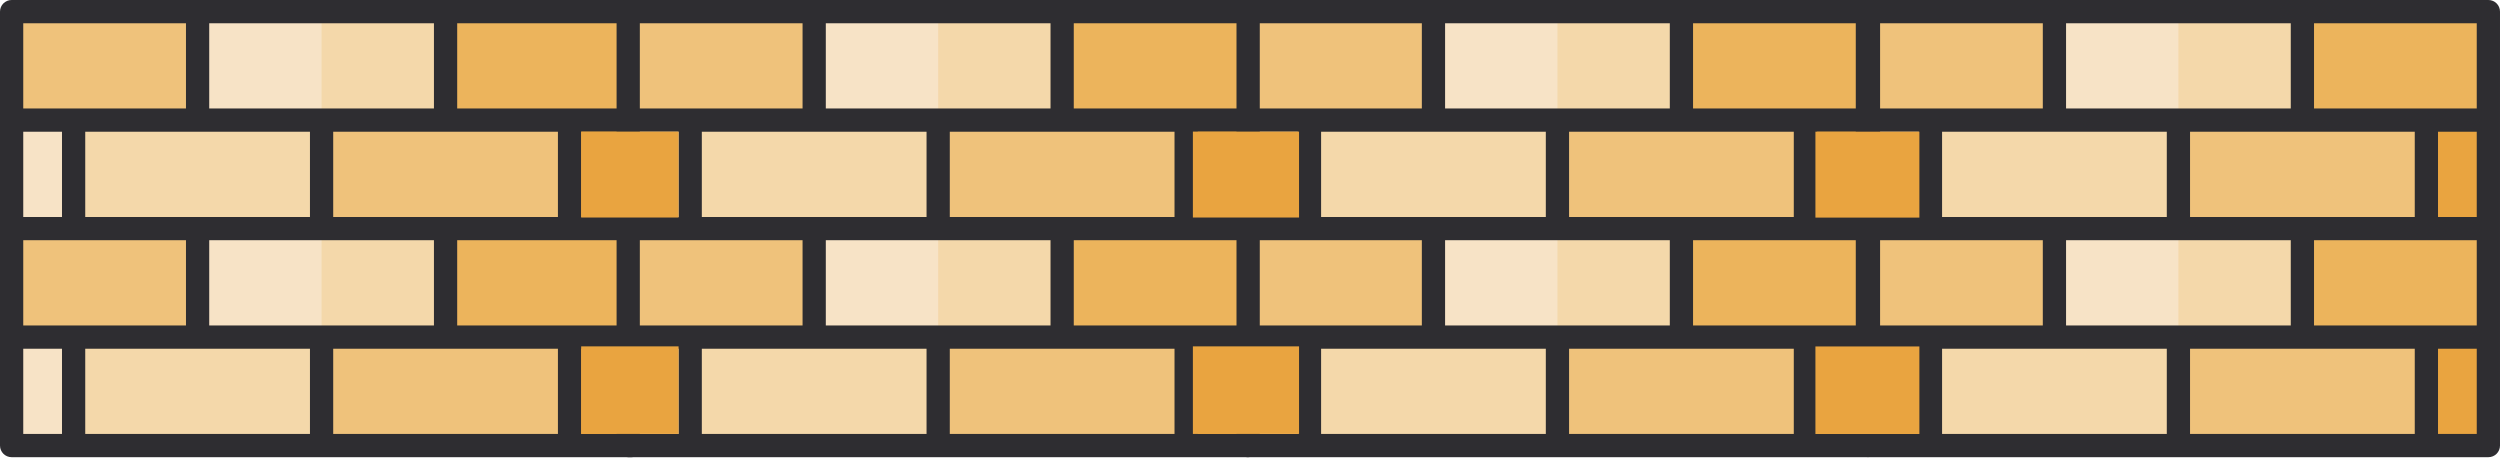
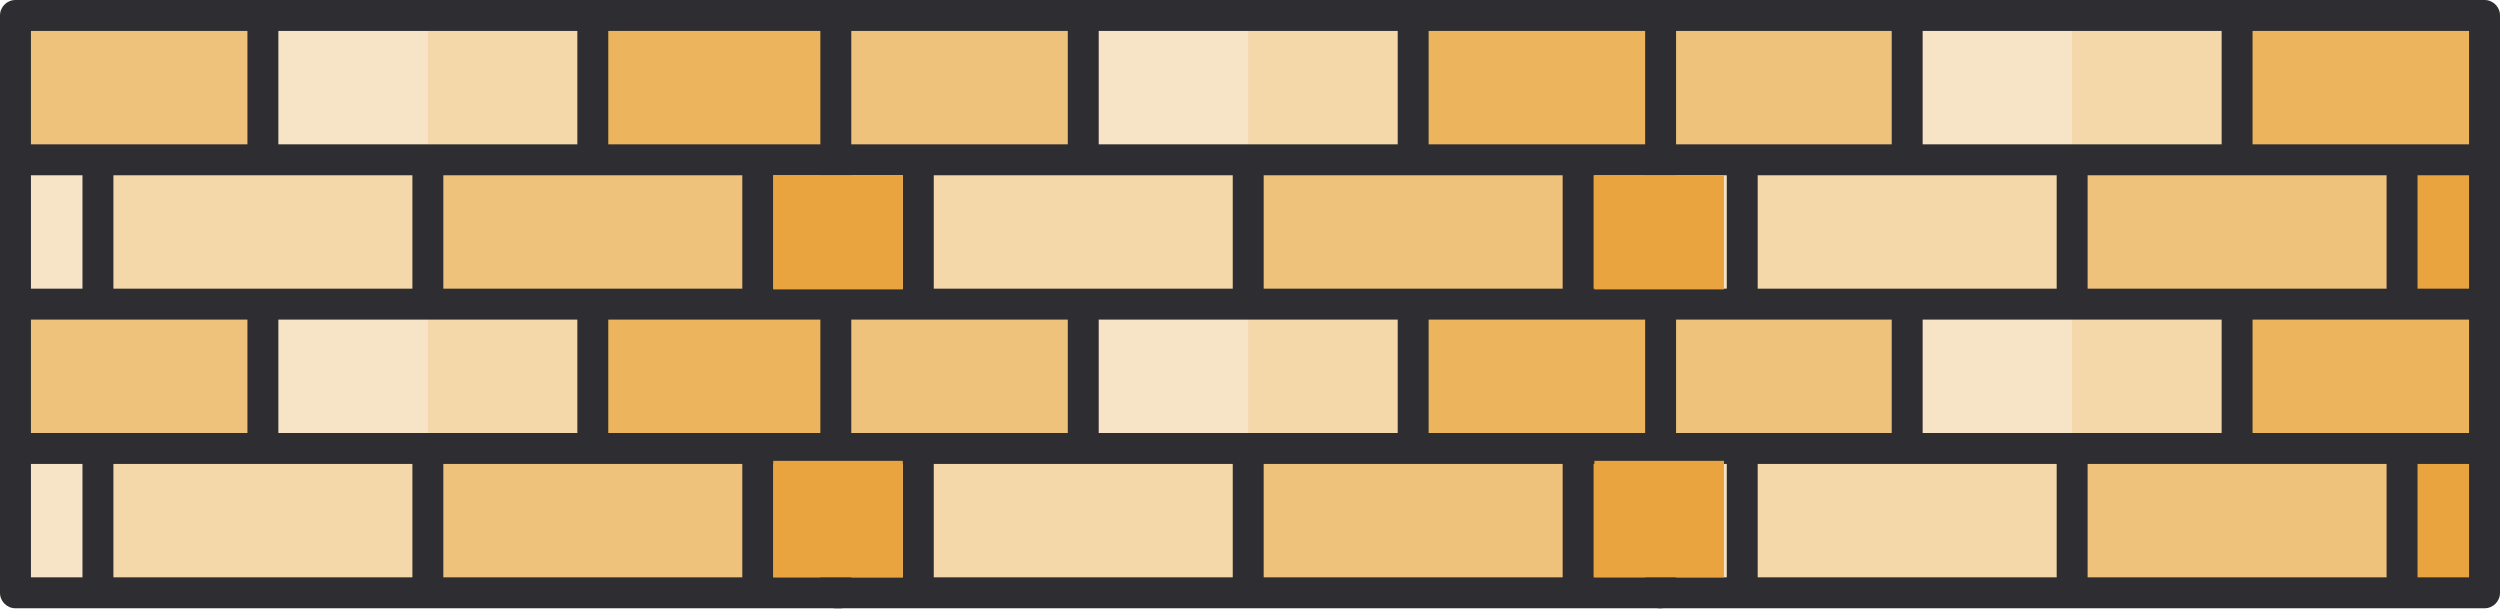
- <svg xmlns="http://www.w3.org/2000/svg" version="1.2" baseProfile="tiny" id="Layer_1" x="0px" y="0px" width="761.521px" height="139.263px" viewBox="0 0 761.521 139.263" xml:space="preserve">
+ <svg xmlns="http://www.w3.org/2000/svg" version="1.0" id="Layer_1" x="0px" y="0px" width="572.368px" height="139.263px" viewBox="0 0 572.368 139.263" enable-background="new 0 0 572.368 139.263" xml:space="preserve">
  <rect x="3.541" y="3.54" fill="#F7E3C6" width="94.416" height="132.183" />
  <g>
    <rect x="97.957" y="3.54" fill="#EFC27B" width="94.416" height="132.183" />
    <rect x="97.957" y="102.677" fill="#EFC27B" width="75.533" height="33.046" />
  </g>
  <g>
    <rect x="60.19" y="69.631" fill="#F7E3C6" width="75.533" height="33.046" />
    <rect x="60.19" y="3.54" fill="#F7E3C6" width="75.533" height="33.046" />
  </g>
  <g>
    <rect x="97.957" y="3.54" fill="#F4D8AA" width="37.767" height="33.046" />
    <rect x="97.957" y="69.631" fill="#F4D8AA" width="37.767" height="33.046" />
  </g>
  <rect x="3.541" y="3.54" fill="#EFC27B" width="56.65" height="33.046" />
  <rect x="135.723" y="3.54" fill="#ECB45C" width="56.649" height="33.046" />
  <rect x="3.541" y="69.631" fill="#EFC27B" width="56.65" height="33.046" />
  <rect x="135.723" y="69.631" fill="#ECB45C" width="56.649" height="33.046" />
  <g>
    <rect x="173.489" y="102.677" fill="#E9A440" width="18.883" height="33.046" />
    <rect x="173.489" y="36.586" fill="#E9A440" width="18.883" height="33.045" />
  </g>
  <rect x="22.424" y="102.677" fill="#F4D8AA" width="75.533" height="33.046" />
  <rect x="97.957" y="36.586" fill="#EFC27B" width="75.533" height="33.045" />
  <rect x="22.424" y="36.586" fill="#F4D8AA" width="75.533" height="33.045" />
  <path fill="#2E2D31" d="M192.372,0H3.541C1.585,0,0,1.585,0,3.54v132.183c0,1.955,1.585,3.54,3.541,3.54h188.832  c1.956,0,3.541-1.585,3.541-3.54V3.54C195.913,1.585,194.328,0,192.372,0z M139.263,99.137V73.172h49.568v25.965H139.263z   M63.73,99.137V73.172h68.452v25.965H63.73z M7.082,99.137V73.172h49.568v25.965H7.082z M94.416,40.127V66.09H25.964V40.127H94.416z   M169.949,40.127V66.09h-68.452V40.127H169.949z M188.832,40.127V66.09H177.03V40.127H188.832z M18.883,66.09H7.082V40.127h11.801  V66.09z M188.832,33.046h-49.568V7.081h49.568V33.046L188.832,33.046z M132.182,7.081v25.964H63.73V7.081H132.182z M56.649,7.081  v25.964H7.082V7.081H56.649z M7.082,106.218h11.801v25.964H7.082V106.218z M25.964,106.218h68.452v25.964H25.964V106.218z   M101.497,132.182v-25.964h68.452v25.964H101.497z M177.03,132.182v-25.964h11.802v25.964H177.03z" />
-   <rect x="569.148" y="3.54" fill="#F7E3C6" width="94.416" height="132.183" />
-   <g>
-     <rect x="663.564" y="3.54" fill="#EFC27B" width="94.415" height="132.183" />
-     <rect x="663.564" y="102.677" fill="#EFC27B" width="75.532" height="33.046" />
-   </g>
-   <g>
-     <rect x="625.798" y="69.631" fill="#F7E3C6" width="75.533" height="33.046" />
-     <rect x="625.798" y="3.54" fill="#F7E3C6" width="75.533" height="33.046" />
-   </g>
-   <g>
-     <rect x="663.564" y="3.54" fill="#F4D8AA" width="37.767" height="33.046" />
-     <rect x="663.564" y="69.631" fill="#F4D8AA" width="37.767" height="33.046" />
-   </g>
-   <rect x="569.148" y="3.54" fill="#EFC27B" width="56.649" height="33.046" />
-   <rect x="701.331" y="3.54" fill="#ECB45C" width="56.648" height="33.046" />
-   <rect x="569.148" y="69.631" fill="#EFC27B" width="56.649" height="33.046" />
-   <rect x="701.331" y="69.631" fill="#ECB45C" width="56.648" height="33.046" />
-   <g>
-     <rect x="739.097" y="102.677" fill="#E9A440" width="18.883" height="33.046" />
-     <rect x="739.097" y="36.586" fill="#E9A440" width="18.883" height="33.045" />
-   </g>
-   <rect x="588.032" y="102.677" fill="#F4D8AA" width="75.532" height="33.046" />
-   <rect x="663.564" y="36.586" fill="#EFC27B" width="75.532" height="33.045" />
-   <rect x="588.032" y="36.586" fill="#F4D8AA" width="75.532" height="33.045" />
-   <path fill="#2E2D31" d="M757.979,0H569.148c-1.956,0-3.54,1.585-3.54,3.54v132.183c0,1.955,1.584,3.54,3.54,3.54h188.831  c1.957,0,3.541-1.585,3.541-3.54V3.54C761.521,1.585,759.937,0,757.979,0z M704.87,99.137V73.172h49.568v25.965H704.87z   M629.339,99.137V73.172h68.451v25.965H629.339z M572.689,99.137V73.172h49.567v25.965H572.689z M660.024,40.127V66.09h-68.452  V40.127H660.024z M735.556,40.127V66.09h-68.451V40.127H735.556z M754.438,40.127V66.09h-11.801V40.127H754.438z M584.491,66.09  h-11.802V40.127h11.802V66.09z M754.438,33.046H704.87V7.081h49.568V33.046L754.438,33.046z M697.79,7.081v25.964h-68.451V7.081  H697.79z M622.257,7.081v25.964h-49.567V7.081H622.257z M572.689,106.218h11.802v25.964h-11.802V106.218z M591.572,106.218h68.452  v25.964h-68.452V106.218z M667.104,132.182v-25.964h68.451v25.964H667.104z M742.638,132.182v-25.964h11.801v25.964H742.638z" />
  <rect x="379.995" y="3.54" fill="#F7E3C6" width="94.416" height="132.183" />
  <g>
    <rect x="474.411" y="3.54" fill="#EFC27B" width="94.416" height="132.183" />
    <rect x="474.411" y="102.677" fill="#EFC27B" width="75.533" height="33.046" />
  </g>
  <g>
    <rect x="436.646" y="69.631" fill="#F7E3C6" width="75.533" height="33.046" />
    <rect x="436.646" y="3.54" fill="#F7E3C6" width="75.533" height="33.046" />
  </g>
  <g>
    <rect x="474.411" y="3.54" fill="#F4D8AA" width="37.768" height="33.046" />
    <rect x="474.411" y="69.631" fill="#F4D8AA" width="37.768" height="33.046" />
  </g>
  <rect x="379.995" y="3.54" fill="#EFC27B" width="56.65" height="33.046" />
  <rect x="512.179" y="3.54" fill="#ECB45C" width="56.648" height="33.046" />
  <rect x="379.995" y="69.631" fill="#EFC27B" width="56.65" height="33.046" />
  <rect x="512.179" y="69.631" fill="#ECB45C" width="56.648" height="33.046" />
  <g>
    <rect x="549.944" y="102.677" fill="#E9A440" width="18.883" height="33.046" />
    <rect x="549.944" y="36.586" fill="#E9A440" width="18.883" height="33.045" />
  </g>
  <rect x="398.878" y="102.677" fill="#F4D8AA" width="75.533" height="33.046" />
  <rect x="474.411" y="36.586" fill="#EFC27B" width="75.533" height="33.045" />
  <rect x="398.878" y="36.586" fill="#F4D8AA" width="75.533" height="33.045" />
  <path fill="#2E2D31" d="M568.827,0H379.995c-1.955,0-3.541,1.585-3.541,3.54v132.183c0,1.955,1.586,3.54,3.541,3.54h188.832  c1.955,0,3.541-1.585,3.541-3.54V3.54C572.368,1.585,570.782,0,568.827,0z M515.718,99.137V73.172h49.568v25.965H515.718z   M440.185,99.137V73.172h68.453v25.965H440.185z M383.536,99.137V73.172h49.568v25.965H383.536z M470.87,40.127V66.09h-68.451  V40.127H470.87z M546.403,40.127V66.09h-68.451V40.127H546.403z M565.286,40.127V66.09h-11.801V40.127H565.286z M395.337,66.09  h-11.801V40.127h11.801V66.09z M565.286,33.046h-49.568V7.081h49.568V33.046L565.286,33.046z M508.638,7.081v25.964h-68.453V7.081  H508.638z M433.104,7.081v25.964h-49.568V7.081H433.104z M383.536,106.218h11.801v25.964h-11.801V106.218z M402.419,106.218h68.451  v25.964h-68.451V106.218z M477.952,132.182v-25.964h68.451v25.964H477.952z M553.485,132.182v-25.964h11.801v25.964H553.485z" />
  <rect x="191.358" y="3.54" fill="#F7E3C6" width="94.416" height="132.183" />
  <g>
    <rect x="285.774" y="3.54" fill="#EFC27B" width="94.416" height="132.183" />
    <rect x="285.774" y="102.677" fill="#EFC27B" width="75.533" height="33.046" />
  </g>
  <g>
    <rect x="248.008" y="69.631" fill="#F7E3C6" width="75.534" height="33.046" />
    <rect x="248.008" y="3.54" fill="#F7E3C6" width="75.534" height="33.046" />
  </g>
  <g>
    <rect x="285.774" y="3.54" fill="#F4D8AA" width="37.768" height="33.046" />
    <rect x="285.774" y="69.631" fill="#F4D8AA" width="37.768" height="33.046" />
  </g>
  <rect x="191.358" y="3.54" fill="#EFC27B" width="56.65" height="33.046" />
  <rect x="323.542" y="3.54" fill="#ECB45C" width="56.648" height="33.046" />
  <rect x="191.358" y="69.631" fill="#EFC27B" width="56.65" height="33.046" />
  <rect x="323.542" y="69.631" fill="#ECB45C" width="56.648" height="33.046" />
  <g>
    <rect x="361.308" y="102.677" fill="#E9A440" width="18.883" height="33.046" />
    <rect x="361.308" y="36.586" fill="#E9A440" width="18.883" height="33.045" />
  </g>
  <rect x="210.242" y="102.677" fill="#F4D8AA" width="75.533" height="33.046" />
  <rect x="285.774" y="36.586" fill="#EFC27B" width="75.533" height="33.045" />
  <rect x="210.242" y="36.586" fill="#F4D8AA" width="75.533" height="33.045" />
-   <path fill="#2E2D31" d="M380.19,0H191.358c-1.956,0-3.541,1.585-3.541,3.54v132.183c0,1.955,1.585,3.54,3.541,3.54H380.19  c1.955,0,3.541-1.585,3.541-3.54V3.54C383.731,1.585,382.146,0,380.19,0z M327.081,99.137V73.172h49.568v25.965H327.081z   M251.548,99.137V73.172h68.453v25.965H251.548z M194.899,99.137V73.172h49.568v25.965H194.899z M282.234,40.127V66.09h-68.452  V40.127H282.234z M357.767,40.127V66.09h-68.452V40.127H357.767z M376.649,40.127V66.09h-11.801V40.127H376.649z M206.701,66.09  h-11.801V40.127h11.801V66.09z M376.649,33.046h-49.568V7.081h49.568V33.046L376.649,33.046z M320.001,7.081v25.964h-68.453V7.081  H320.001z M244.467,7.081v25.964h-49.568V7.081H244.467z M194.899,106.218h11.801v25.964h-11.801V106.218z M213.782,106.218h68.452  v25.964h-68.452V106.218z M289.315,132.182v-25.964h68.452v25.964H289.315z M364.849,132.182v-25.964h11.801v25.964H364.849z" />
+   <path fill="#2E2D31" d="M380.19,0H191.358c-1.956,0-3.541,1.585-3.541,3.54v132.183c0,1.955,1.585,3.54,3.541,3.54H380.19  c1.955,0,3.541-1.585,3.541-3.54V3.54C383.731,1.585,382.146,0,380.19,0z M327.081,99.137V73.172h49.568v25.965H327.081z   M251.548,99.137V73.172h68.453v25.965H251.548z M194.899,99.137V73.172h49.568v25.965H194.899z M282.234,40.127V66.09h-68.452  V40.127H282.234z M357.767,40.127V66.09h-68.451V40.127H357.767z M376.649,40.127V66.09h-11.801V40.127H376.649z M206.701,66.09  h-11.801V40.127h11.801V66.09z M376.649,33.046h-49.568V7.081h49.568V33.046L376.649,33.046z M320.001,7.081v25.964h-68.453V7.081  H320.001z M244.467,7.081v25.964h-49.568V7.081H244.467z M194.899,106.218h11.801v25.964h-11.801V106.218z M213.782,106.218h68.452  v25.964h-68.452V106.218z M289.315,132.182v-25.964h68.451v25.964H289.315z M364.849,132.182v-25.964h11.801v25.964H364.849z" />
  <g>
    <rect x="177.03" y="105.508" fill="#E9A440" width="29.671" height="26.669" />
    <rect x="177.03" y="40.084" fill="#E9A440" width="29.671" height="26.175" />
  </g>
  <g>
-     <rect x="552.993" y="105.532" fill="#E9A440" width="31.67" height="26.668" />
-     <rect x="552.993" y="40.108" fill="#E9A440" width="31.67" height="26.174" />
-   </g>
-   <g>
-     <rect x="363.363" y="105.508" fill="#E9A440" width="32.337" height="26.669" />
-     <rect x="363.363" y="40.084" fill="#E9A440" width="32.337" height="26.175" />
+     <rect x="365.03" y="105.508" fill="#E9A440" width="29.67" height="26.669" />
+     <rect x="365.03" y="40.084" fill="#E9A440" width="29.67" height="26.175" />
  </g>
</svg>
